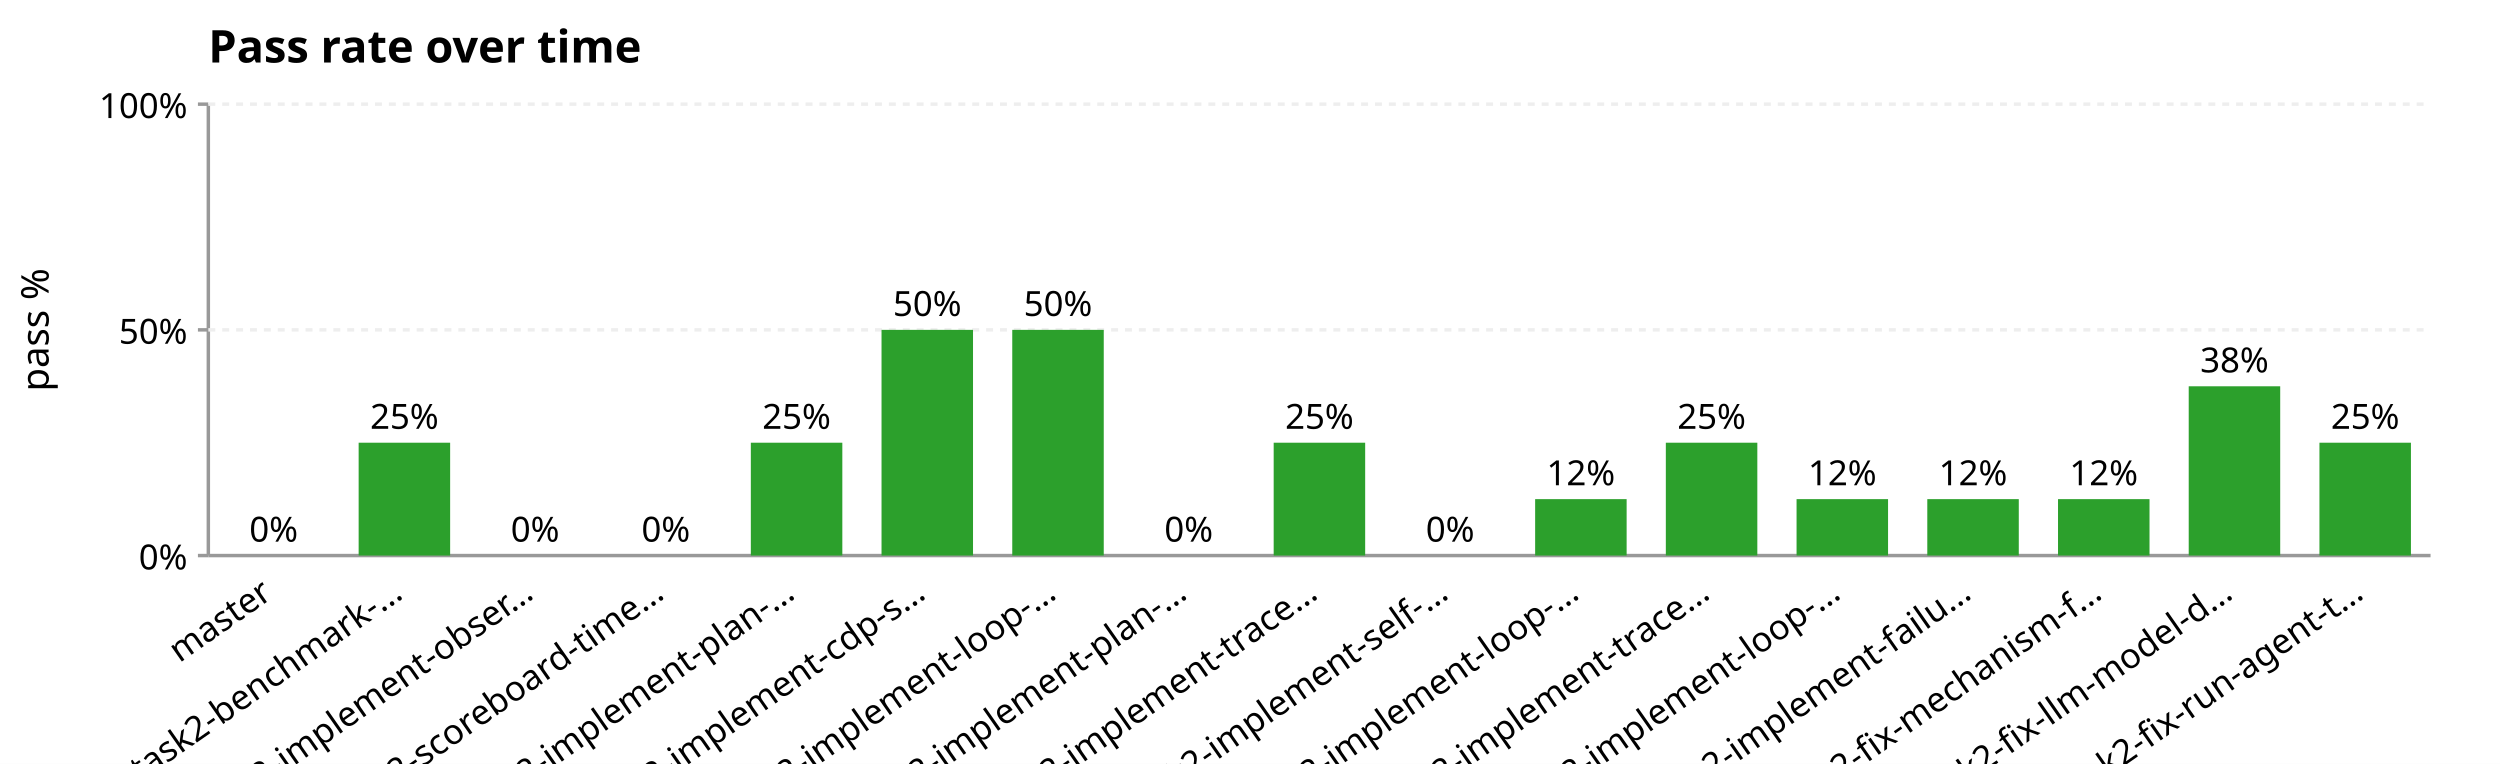
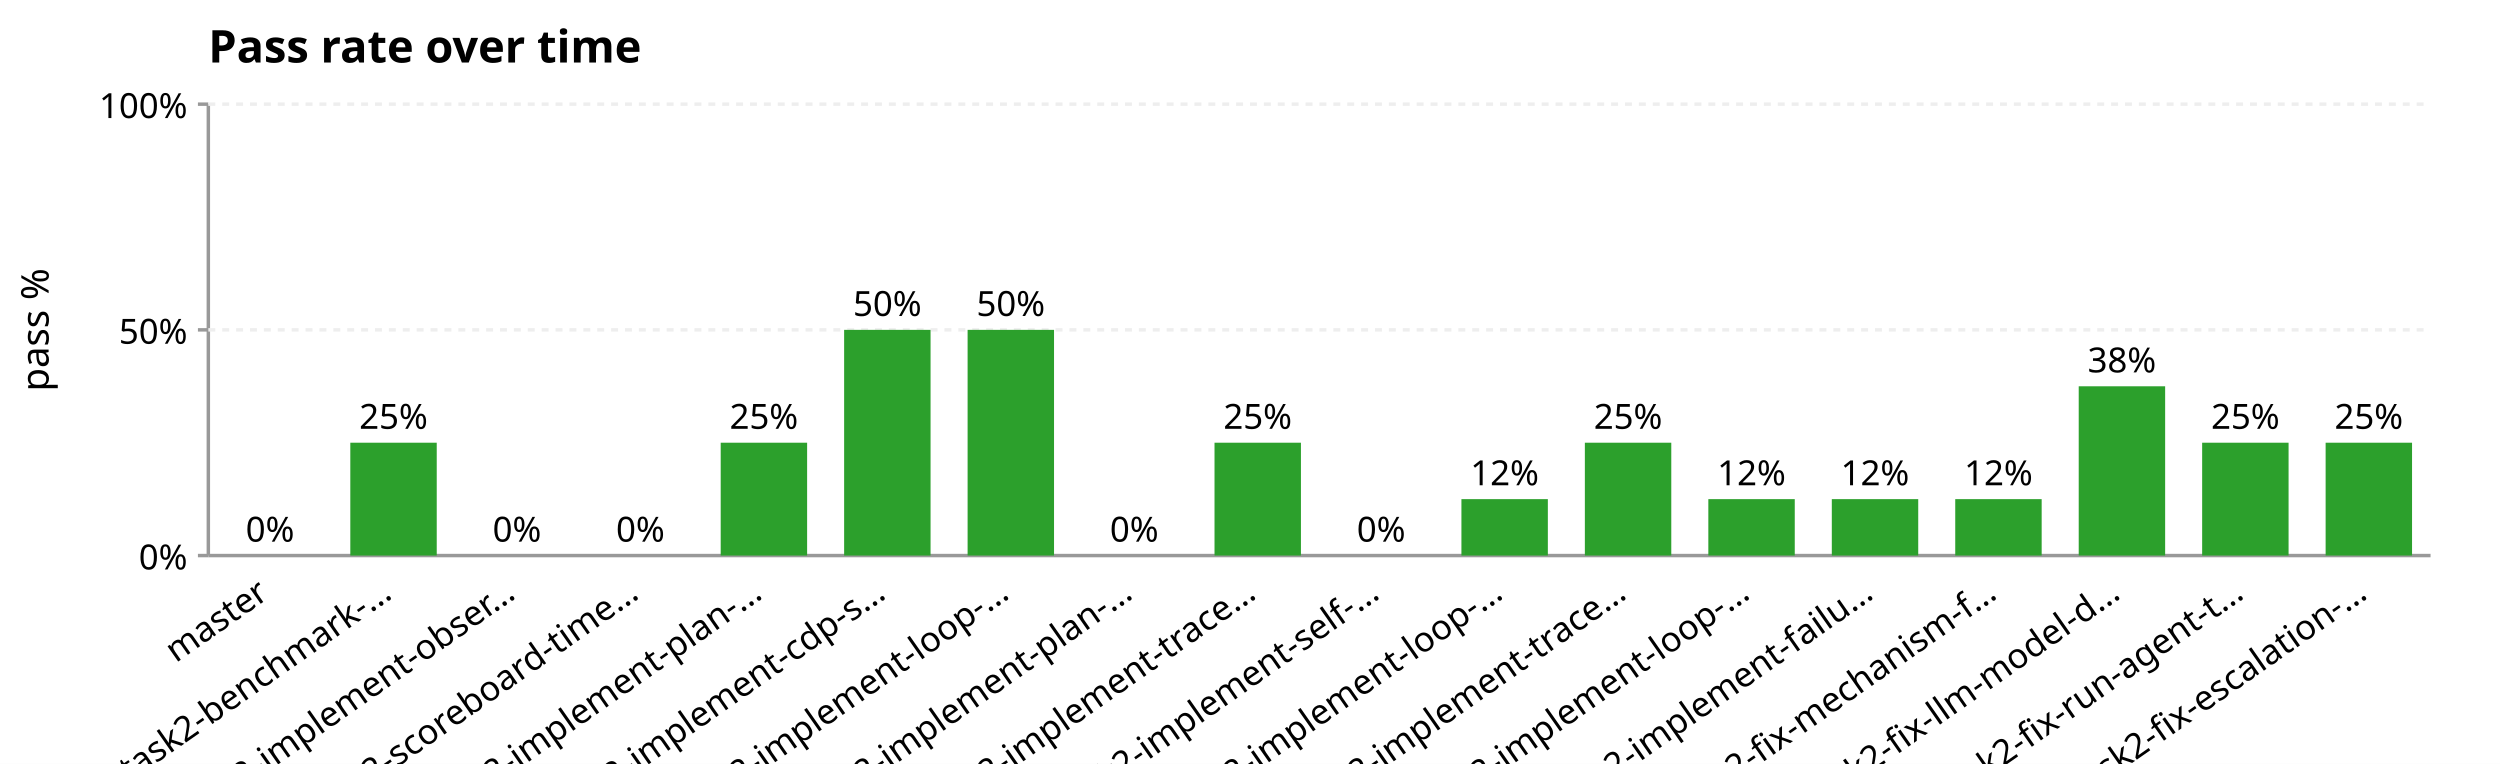
<svg xmlns="http://www.w3.org/2000/svg" viewBox="0 0 720 220" width="720" height="220" font-family="sans-serif">
  <rect width="100%" height="100%" fill="#fff" />
  <text x="60" y="18" font-size="13" font-weight="600">Pass rate over time</text>
  <line x1="60" y1="30" x2="60" y2="160" stroke="#999" />
  <line x1="60" y1="160" x2="700" y2="160" stroke="#999" />
  <line x1="57" y1="160.0" x2="60" y2="160.0" stroke="#999" />
  <text x="54" y="164.0" font-size="10" text-anchor="end" fill="#000">0%</text>
  <line x1="57" y1="95.0" x2="60" y2="95.0" stroke="#999" />
  <text x="54" y="99.0" font-size="10" text-anchor="end" fill="#000">50%</text>
  <line x1="60" y1="95.0" x2="700" y2="95.0" stroke="#eee" stroke-dasharray="2,2" />
  <line x1="57" y1="30.0" x2="60" y2="30.0" stroke="#999" />
  <text x="54" y="34.0" font-size="10" text-anchor="end" fill="#000">100%</text>
  <line x1="60" y1="30.0" x2="700" y2="30.0" stroke="#eee" stroke-dasharray="2,2" />
  <text x="14" y="95.0" font-size="11" fill="#000" transform="rotate(-90 14 95.0)" text-anchor="middle">pass %</text>
-   <rect x="65.65" y="160.00" width="26.35" height="0.00" fill="#2ca02c" />
-   <text x="78.82" y="156.00" font-size="10" text-anchor="middle" fill="#000">0%</text>
-   <text x="78.82" y="172" font-size="10" fill="#000" text-anchor="end" transform="rotate(-35 78.82 172)">master</text>
-   <rect x="103.29" y="127.50" width="26.35" height="32.50" fill="#2ca02c" />
-   <text x="116.47" y="123.50" font-size="10" text-anchor="middle" fill="#000">25%</text>
-   <text x="116.47" y="172" font-size="10" fill="#000" text-anchor="end" transform="rotate(-35 116.47 172)">feat-task2-benchmark-…</text>
-   <rect x="140.94" y="160.00" width="26.35" height="0.00" fill="#2ca02c" />
-   <text x="154.12" y="156.00" font-size="10" text-anchor="middle" fill="#000">0%</text>
-   <text x="154.12" y="172" font-size="10" fill="#000" text-anchor="end" transform="rotate(-35 154.12 172)">task2-implement-obser…</text>
-   <rect x="178.59" y="160.00" width="26.35" height="0.00" fill="#2ca02c" />
-   <text x="191.76" y="156.00" font-size="10" text-anchor="middle" fill="#000">0%</text>
-   <text x="191.76" y="172" font-size="10" fill="#000" text-anchor="end" transform="rotate(-35 191.76 172)">task2-scoreboard-time…</text>
-   <rect x="216.24" y="127.50" width="26.35" height="32.50" fill="#2ca02c" />
-   <text x="229.41" y="123.50" font-size="10" text-anchor="middle" fill="#000">25%</text>
-   <text x="229.41" y="172" font-size="10" fill="#000" text-anchor="end" transform="rotate(-35 229.41 172)">task2-implement-plan-…</text>
-   <rect x="253.88" y="95.00" width="26.35" height="65.00" fill="#2ca02c" />
-   <text x="267.06" y="91.00" font-size="10" text-anchor="middle" fill="#000">50%</text>
-   <text x="267.06" y="172" font-size="10" fill="#000" text-anchor="end" transform="rotate(-35 267.06 172)">task2-implement-cdp-s…</text>
-   <rect x="291.53" y="95.00" width="26.35" height="65.00" fill="#2ca02c" />
-   <text x="304.71" y="91.00" font-size="10" text-anchor="middle" fill="#000">50%</text>
-   <text x="304.71" y="172" font-size="10" fill="#000" text-anchor="end" transform="rotate(-35 304.71 172)">task2-implement-loop-…</text>
-   <rect x="329.18" y="160.00" width="26.35" height="0.00" fill="#2ca02c" />
-   <text x="342.35" y="156.00" font-size="10" text-anchor="middle" fill="#000">0%</text>
-   <text x="342.35" y="172" font-size="10" fill="#000" text-anchor="end" transform="rotate(-35 342.35 172)">task2-implement-plan-…</text>
-   <rect x="366.82" y="127.50" width="26.35" height="32.50" fill="#2ca02c" />
-   <text x="380.00" y="123.50" font-size="10" text-anchor="middle" fill="#000">25%</text>
-   <text x="380.00" y="172" font-size="10" fill="#000" text-anchor="end" transform="rotate(-35 380.00 172)">task2-implement-trace…</text>
-   <rect x="404.47" y="160.00" width="26.35" height="0.00" fill="#2ca02c" />
-   <text x="417.65" y="156.00" font-size="10" text-anchor="middle" fill="#000">0%</text>
-   <text x="417.65" y="172" font-size="10" fill="#000" text-anchor="end" transform="rotate(-35 417.65 172)">task2-implement-self-…</text>
-   <rect x="442.12" y="143.75" width="26.35" height="16.25" fill="#2ca02c" />
-   <text x="455.29" y="139.75" font-size="10" text-anchor="middle" fill="#000">12%</text>
-   <text x="455.29" y="172" font-size="10" fill="#000" text-anchor="end" transform="rotate(-35 455.29 172)">task2-implement-loop-…</text>
-   <rect x="479.76" y="127.50" width="26.35" height="32.50" fill="#2ca02c" />
-   <text x="492.94" y="123.50" font-size="10" text-anchor="middle" fill="#000">25%</text>
-   <text x="492.94" y="172" font-size="10" fill="#000" text-anchor="end" transform="rotate(-35 492.94 172)">task2-implement-trace…</text>
-   <rect x="517.41" y="143.75" width="26.35" height="16.25" fill="#2ca02c" />
-   <text x="530.59" y="139.75" font-size="10" text-anchor="middle" fill="#000">12%</text>
-   <text x="530.59" y="172" font-size="10" fill="#000" text-anchor="end" transform="rotate(-35 530.59 172)">task2-implement-loop-…</text>
-   <rect x="555.06" y="143.75" width="26.35" height="16.25" fill="#2ca02c" />
-   <text x="568.24" y="139.75" font-size="10" text-anchor="middle" fill="#000">12%</text>
-   <text x="568.24" y="172" font-size="10" fill="#000" text-anchor="end" transform="rotate(-35 568.24 172)">task2-implement-failu…</text>
-   <rect x="592.71" y="143.75" width="26.35" height="16.25" fill="#2ca02c" />
-   <text x="605.88" y="139.75" font-size="10" text-anchor="middle" fill="#000">12%</text>
-   <text x="605.88" y="172" font-size="10" fill="#000" text-anchor="end" transform="rotate(-35 605.88 172)">task2-fix-mechanism-f…</text>
-   <rect x="630.35" y="111.25" width="26.35" height="48.75" fill="#2ca02c" />
-   <text x="643.53" y="107.25" font-size="10" text-anchor="middle" fill="#000">38%</text>
-   <text x="643.53" y="172" font-size="10" fill="#000" text-anchor="end" transform="rotate(-35 643.53 172)">task2-fix-llm-model-d…</text>
-   <rect x="668.00" y="127.50" width="26.35" height="32.50" fill="#2ca02c" />
-   <text x="681.18" y="123.50" font-size="10" text-anchor="middle" fill="#000">25%</text>
-   <text x="681.18" y="172" font-size="10" fill="#000" text-anchor="end" transform="rotate(-35 681.18 172)">task2-fix-run-agent-t…</text>
+   <rect x="65.33" y="160.00" width="24.89" height="0.00" fill="#2ca02c" />
+   <text x="77.78" y="156.00" font-size="10" text-anchor="middle" fill="#000">0%</text>
+   <text x="77.78" y="172" font-size="10" fill="#000" text-anchor="end" transform="rotate(-35 77.78 172)">master</text>
+   <rect x="100.89" y="127.50" width="24.89" height="32.50" fill="#2ca02c" />
+   <text x="113.33" y="123.50" font-size="10" text-anchor="middle" fill="#000">25%</text>
+   <text x="113.33" y="172" font-size="10" fill="#000" text-anchor="end" transform="rotate(-35 113.33 172)">feat-task2-benchmark-…</text>
+   <rect x="136.44" y="160.00" width="24.89" height="0.00" fill="#2ca02c" />
+   <text x="148.89" y="156.00" font-size="10" text-anchor="middle" fill="#000">0%</text>
+   <text x="148.89" y="172" font-size="10" fill="#000" text-anchor="end" transform="rotate(-35 148.89 172)">task2-implement-obser…</text>
+   <rect x="172.00" y="160.00" width="24.89" height="0.00" fill="#2ca02c" />
+   <text x="184.44" y="156.00" font-size="10" text-anchor="middle" fill="#000">0%</text>
+   <text x="184.44" y="172" font-size="10" fill="#000" text-anchor="end" transform="rotate(-35 184.44 172)">task2-scoreboard-time…</text>
+   <rect x="207.56" y="127.50" width="24.89" height="32.50" fill="#2ca02c" />
+   <text x="220.00" y="123.50" font-size="10" text-anchor="middle" fill="#000">25%</text>
+   <text x="220.00" y="172" font-size="10" fill="#000" text-anchor="end" transform="rotate(-35 220.00 172)">task2-implement-plan-…</text>
+   <rect x="243.11" y="95.00" width="24.89" height="65.00" fill="#2ca02c" />
+   <text x="255.56" y="91.00" font-size="10" text-anchor="middle" fill="#000">50%</text>
+   <text x="255.56" y="172" font-size="10" fill="#000" text-anchor="end" transform="rotate(-35 255.56 172)">task2-implement-cdp-s…</text>
+   <rect x="278.67" y="95.00" width="24.89" height="65.00" fill="#2ca02c" />
+   <text x="291.11" y="91.00" font-size="10" text-anchor="middle" fill="#000">50%</text>
+   <text x="291.11" y="172" font-size="10" fill="#000" text-anchor="end" transform="rotate(-35 291.11 172)">task2-implement-loop-…</text>
+   <rect x="314.22" y="160.00" width="24.89" height="0.00" fill="#2ca02c" />
+   <text x="326.67" y="156.00" font-size="10" text-anchor="middle" fill="#000">0%</text>
+   <text x="326.67" y="172" font-size="10" fill="#000" text-anchor="end" transform="rotate(-35 326.67 172)">task2-implement-plan-…</text>
+   <rect x="349.78" y="127.50" width="24.89" height="32.50" fill="#2ca02c" />
+   <text x="362.22" y="123.50" font-size="10" text-anchor="middle" fill="#000">25%</text>
+   <text x="362.22" y="172" font-size="10" fill="#000" text-anchor="end" transform="rotate(-35 362.22 172)">task2-implement-trace…</text>
+   <rect x="385.33" y="160.00" width="24.89" height="0.00" fill="#2ca02c" />
+   <text x="397.78" y="156.00" font-size="10" text-anchor="middle" fill="#000">0%</text>
+   <text x="397.78" y="172" font-size="10" fill="#000" text-anchor="end" transform="rotate(-35 397.78 172)">task2-implement-self-…</text>
+   <rect x="420.89" y="143.75" width="24.89" height="16.25" fill="#2ca02c" />
+   <text x="433.33" y="139.75" font-size="10" text-anchor="middle" fill="#000">12%</text>
+   <text x="433.33" y="172" font-size="10" fill="#000" text-anchor="end" transform="rotate(-35 433.33 172)">task2-implement-loop-…</text>
+   <rect x="456.44" y="127.50" width="24.89" height="32.50" fill="#2ca02c" />
+   <text x="468.89" y="123.50" font-size="10" text-anchor="middle" fill="#000">25%</text>
+   <text x="468.89" y="172" font-size="10" fill="#000" text-anchor="end" transform="rotate(-35 468.89 172)">task2-implement-trace…</text>
+   <rect x="492.00" y="143.75" width="24.89" height="16.25" fill="#2ca02c" />
+   <text x="504.44" y="139.75" font-size="10" text-anchor="middle" fill="#000">12%</text>
+   <text x="504.44" y="172" font-size="10" fill="#000" text-anchor="end" transform="rotate(-35 504.44 172)">task2-implement-loop-…</text>
+   <rect x="527.56" y="143.75" width="24.89" height="16.25" fill="#2ca02c" />
+   <text x="540.00" y="139.75" font-size="10" text-anchor="middle" fill="#000">12%</text>
+   <text x="540.00" y="172" font-size="10" fill="#000" text-anchor="end" transform="rotate(-35 540.00 172)">task2-implement-failu…</text>
+   <rect x="563.11" y="143.75" width="24.89" height="16.25" fill="#2ca02c" />
+   <text x="575.56" y="139.75" font-size="10" text-anchor="middle" fill="#000">12%</text>
+   <text x="575.56" y="172" font-size="10" fill="#000" text-anchor="end" transform="rotate(-35 575.56 172)">task2-fix-mechanism-f…</text>
+   <rect x="598.67" y="111.25" width="24.89" height="48.75" fill="#2ca02c" />
+   <text x="611.11" y="107.25" font-size="10" text-anchor="middle" fill="#000">38%</text>
+   <text x="611.11" y="172" font-size="10" fill="#000" text-anchor="end" transform="rotate(-35 611.11 172)">task2-fix-llm-model-d…</text>
+   <rect x="634.22" y="127.50" width="24.89" height="32.50" fill="#2ca02c" />
+   <text x="646.67" y="123.50" font-size="10" text-anchor="middle" fill="#000">25%</text>
+   <text x="646.67" y="172" font-size="10" fill="#000" text-anchor="end" transform="rotate(-35 646.67 172)">task2-fix-run-agent-t…</text>
+   <rect x="669.78" y="127.50" width="24.89" height="32.50" fill="#2ca02c" />
+   <text x="682.22" y="123.50" font-size="10" text-anchor="middle" fill="#000">25%</text>
+   <text x="682.22" y="172" font-size="10" fill="#000" text-anchor="end" transform="rotate(-35 682.22 172)">task2-fix-escalation-…</text>
</svg>
